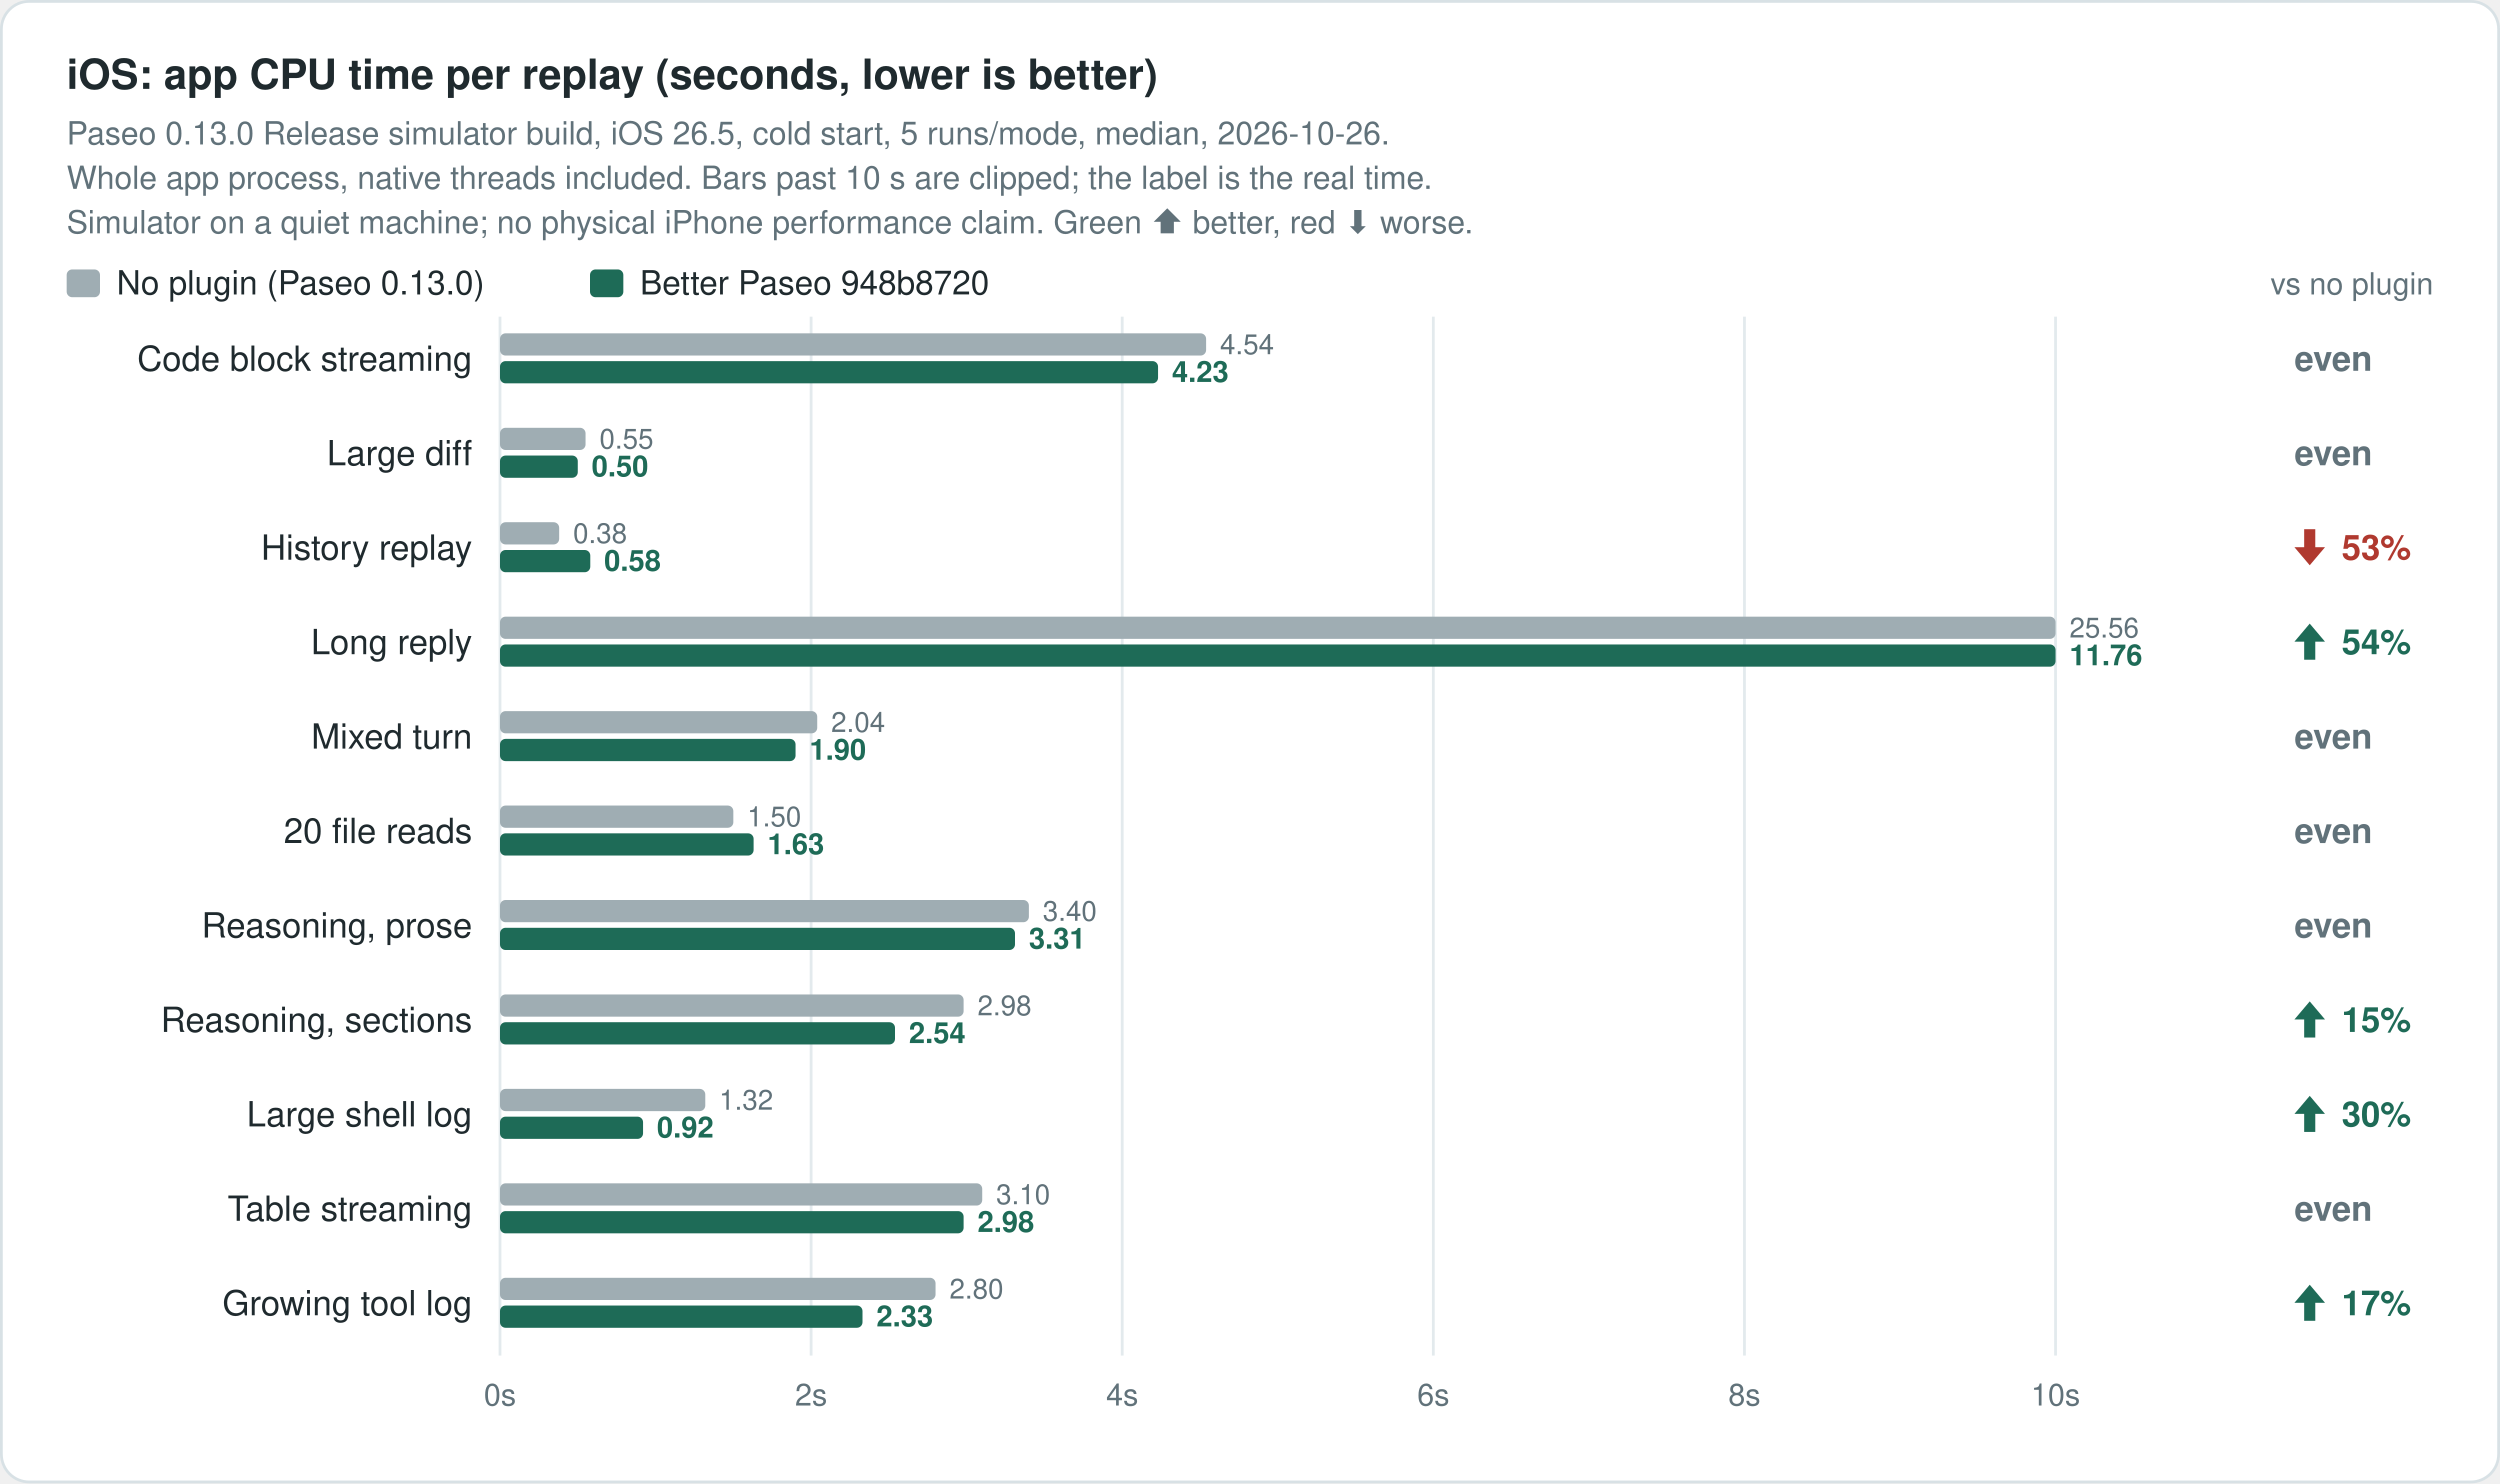
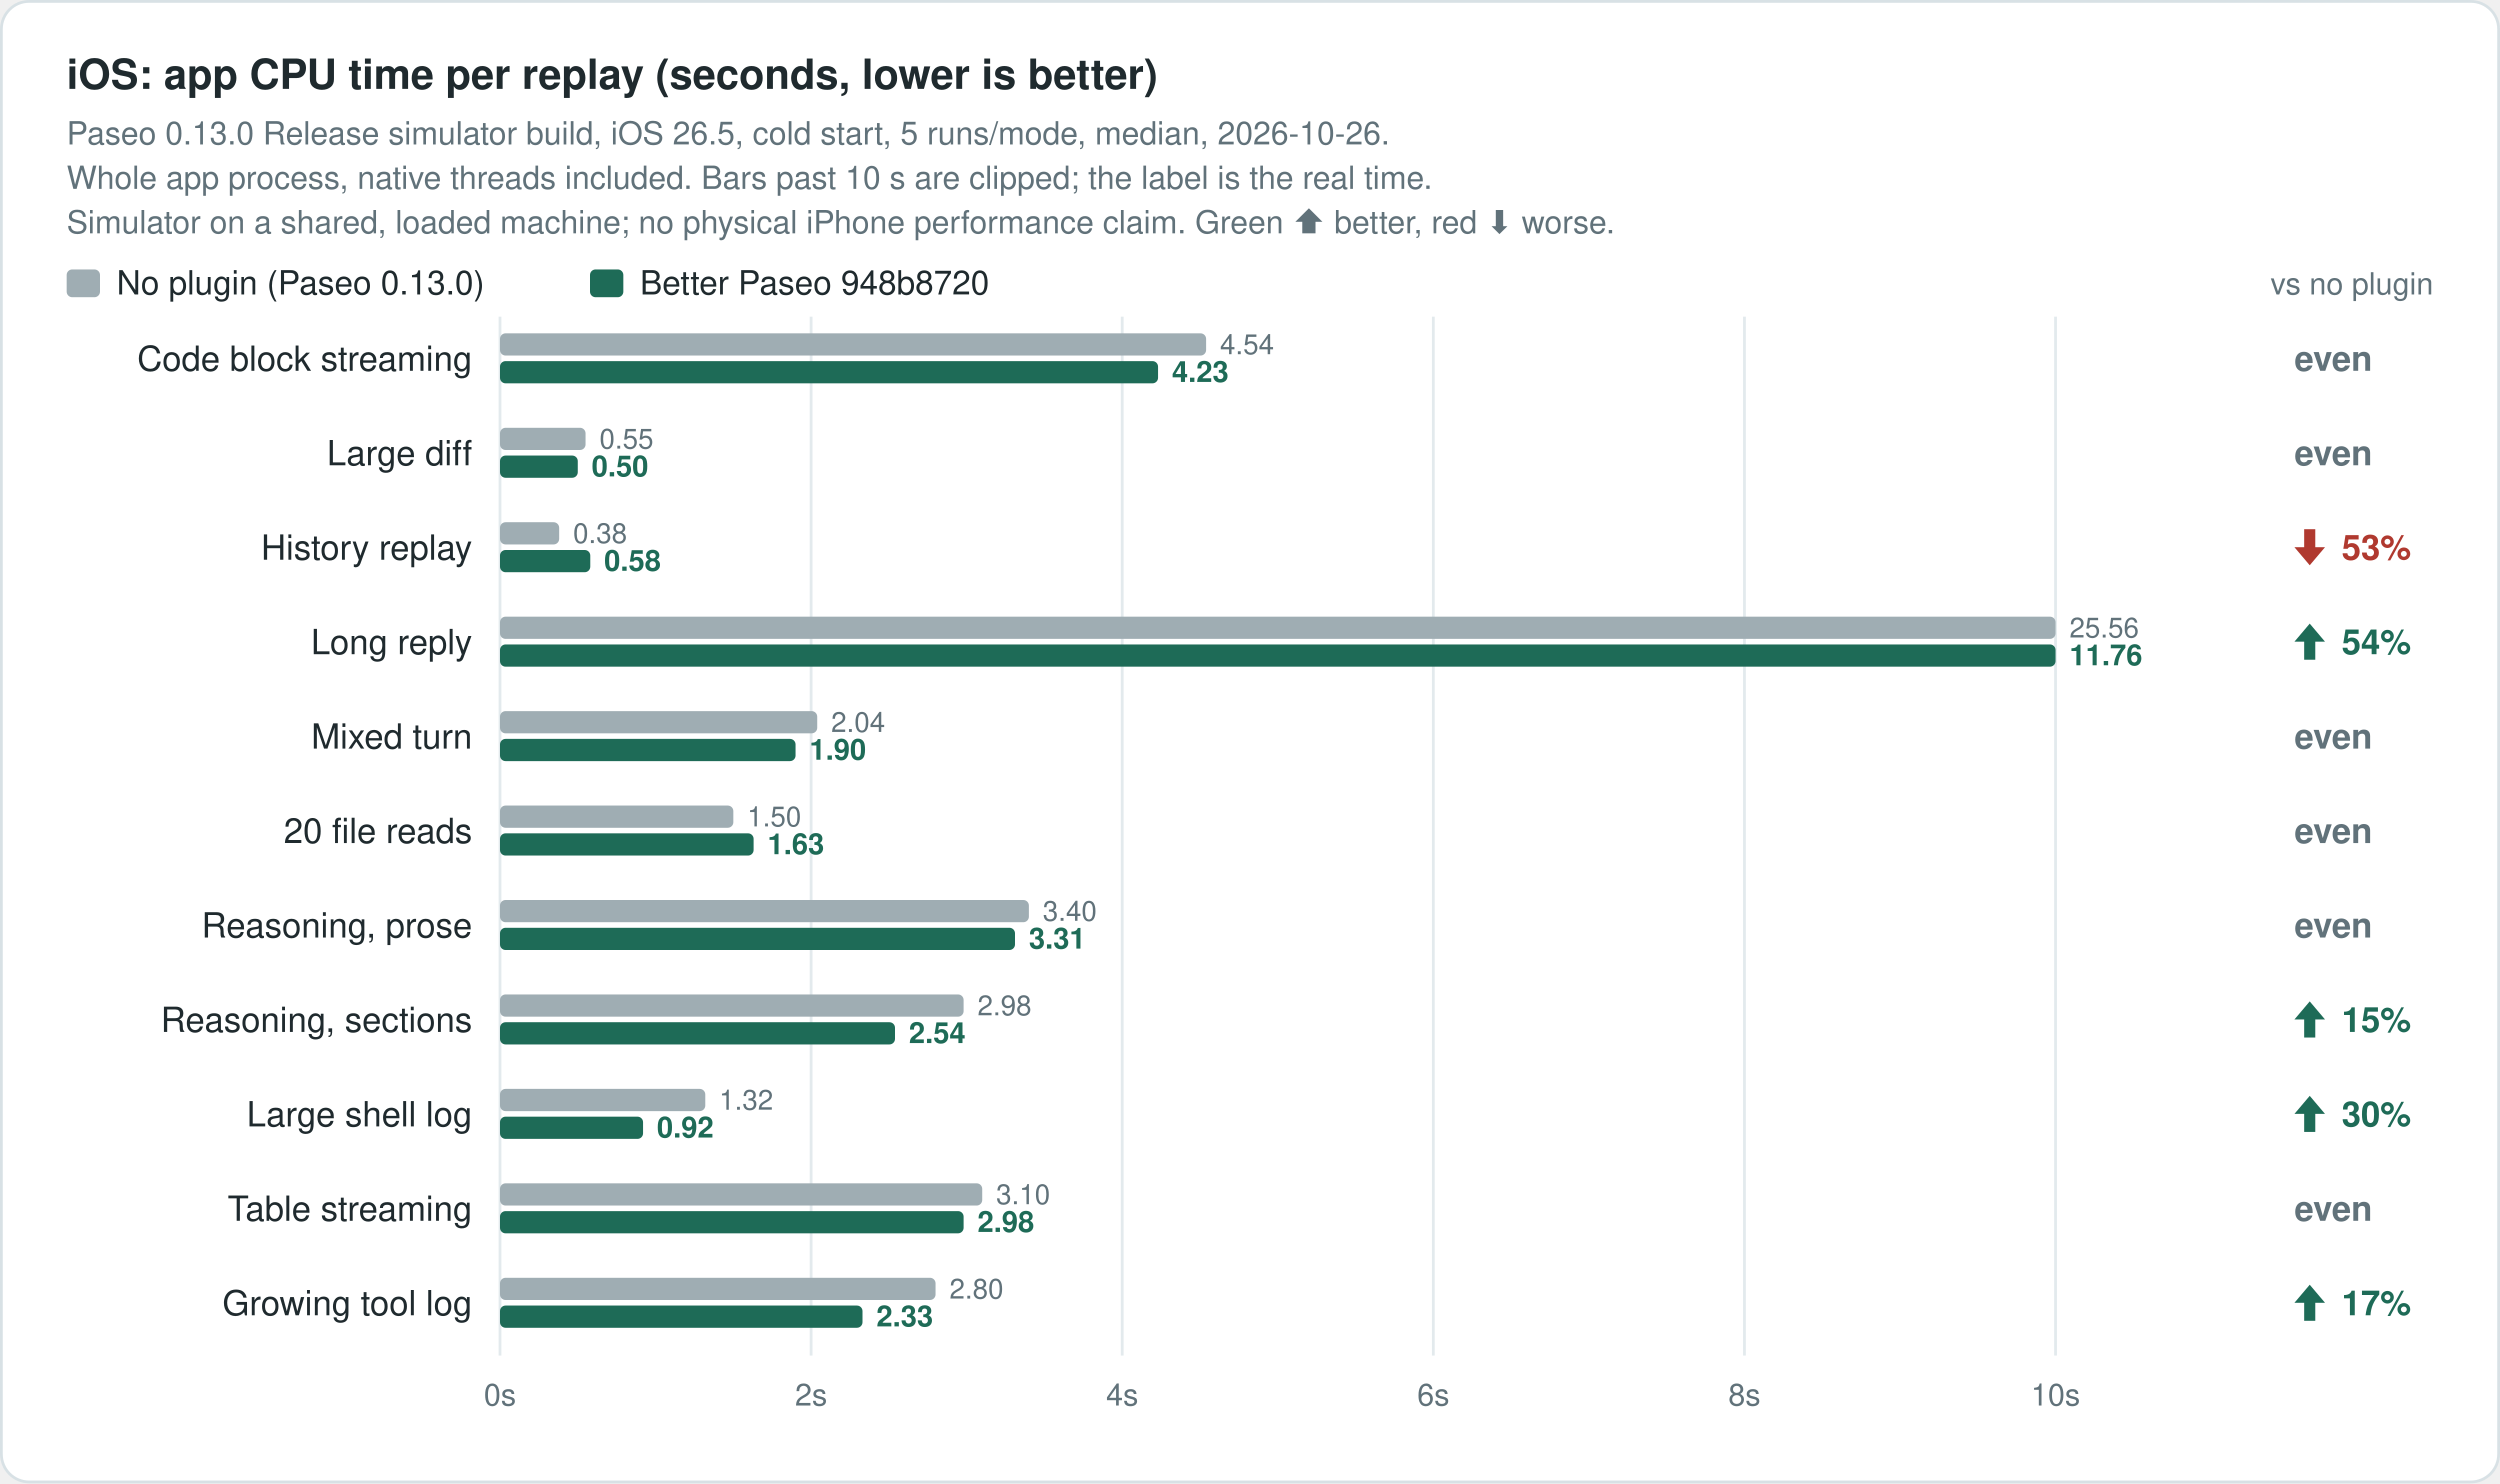
<svg xmlns="http://www.w3.org/2000/svg" viewBox="0 0 900 534" width="900" height="534" role="img">
  <rect x="0.5" y="0.5" width="899" height="533" rx="10" fill="#ffffff" stroke="#d8e1e5" />
  <text x="24.0" y="32.0" text-anchor="start" fill="#1f2a2e" font-size="15" font-weight="600" font-family="-apple-system, BlinkMacSystemFont, 'Segoe UI', Helvetica, Arial, sans-serif">iOS: app CPU time per replay (seconds, lower is better)</text>
  <text x="24.0" y="52.0" text-anchor="start" fill="#61727a" font-size="11.5" font-weight="400" font-family="-apple-system, BlinkMacSystemFont, 'Segoe UI', Helvetica, Arial, sans-serif">Paseo 0.13.0 Release simulator build, iOS 26.5, cold start, 5 runs/mode, median, 2026-10-26.</text>
  <text x="24.0" y="68.0" text-anchor="start" fill="#61727a" font-size="11.5" font-weight="400" font-family="-apple-system, BlinkMacSystemFont, 'Segoe UI', Helvetica, Arial, sans-serif">Whole app process, native threads included. Bars past 10 s are clipped; the label is the real time.</text>
-   <text x="24.0" y="84.0" text-anchor="start" fill="#61727a" font-size="11.5" font-weight="400" font-family="-apple-system, BlinkMacSystemFont, 'Segoe UI', Helvetica, Arial, sans-serif">Simulator on a quiet machine; no physical iPhone performance claim. Green ⬆ better, red ⬇ worse.</text>
+   <text x="24.0" y="84.0" text-anchor="start" fill="#61727a" font-size="11.5" font-weight="400" font-family="-apple-system, BlinkMacSystemFont, 'Segoe UI', Helvetica, Arial, sans-serif">Simulator on a shared, loaded machine; no physical iPhone performance claim. Green ⬆ better, red ⬇ worse.</text>
  <rect x="24.0" y="97.0" width="12.0" height="10" rx="2" fill="#9fadb3" />
  <text x="42.0" y="106.0" text-anchor="start" fill="#1f2a2e" font-size="12" font-weight="400" font-family="-apple-system, BlinkMacSystemFont, 'Segoe UI', Helvetica, Arial, sans-serif">No plugin (Paseo 0.13.0)</text>
  <rect x="212.4" y="97.0" width="12.0" height="10" rx="2" fill="#1e6b57" />
  <text x="230.4" y="106.0" text-anchor="start" fill="#1f2a2e" font-size="12" font-weight="400" font-family="-apple-system, BlinkMacSystemFont, 'Segoe UI', Helvetica, Arial, sans-serif">Better Paseo 948b8720</text>
  <text x="876.0" y="106.0" text-anchor="end" fill="#61727a" font-size="11" font-weight="400" font-family="-apple-system, BlinkMacSystemFont, 'Segoe UI', Helvetica, Arial, sans-serif">vs no plugin</text>
  <line x1="180.0" y1="114" x2="180.0" y2="488" stroke="#e3eaed" stroke-width="1" />
  <text x="180.0" y="506.0" text-anchor="middle" fill="#61727a" font-size="11" font-weight="400" font-family="-apple-system, BlinkMacSystemFont, 'Segoe UI', Helvetica, Arial, sans-serif">0s</text>
  <line x1="292.0" y1="114" x2="292.0" y2="488" stroke="#e3eaed" stroke-width="1" />
  <text x="292.0" y="506.0" text-anchor="middle" fill="#61727a" font-size="11" font-weight="400" font-family="-apple-system, BlinkMacSystemFont, 'Segoe UI', Helvetica, Arial, sans-serif">2s</text>
  <line x1="404.0" y1="114" x2="404.0" y2="488" stroke="#e3eaed" stroke-width="1" />
  <text x="404.0" y="506.0" text-anchor="middle" fill="#61727a" font-size="11" font-weight="400" font-family="-apple-system, BlinkMacSystemFont, 'Segoe UI', Helvetica, Arial, sans-serif">4s</text>
  <line x1="516.0" y1="114" x2="516.0" y2="488" stroke="#e3eaed" stroke-width="1" />
  <text x="516.0" y="506.0" text-anchor="middle" fill="#61727a" font-size="11" font-weight="400" font-family="-apple-system, BlinkMacSystemFont, 'Segoe UI', Helvetica, Arial, sans-serif">6s</text>
  <line x1="628.0" y1="114" x2="628.0" y2="488" stroke="#e3eaed" stroke-width="1" />
  <text x="628.0" y="506.0" text-anchor="middle" fill="#61727a" font-size="11" font-weight="400" font-family="-apple-system, BlinkMacSystemFont, 'Segoe UI', Helvetica, Arial, sans-serif">8s</text>
  <line x1="740.0" y1="114" x2="740.0" y2="488" stroke="#e3eaed" stroke-width="1" />
  <text x="740.0" y="506.0" text-anchor="middle" fill="#61727a" font-size="11" font-weight="400" font-family="-apple-system, BlinkMacSystemFont, 'Segoe UI', Helvetica, Arial, sans-serif">10s</text>
  <text x="170.0" y="133.5" text-anchor="end" fill="#1f2a2e" font-size="12.5" font-weight="400" font-family="-apple-system, BlinkMacSystemFont, 'Segoe UI', Helvetica, Arial, sans-serif">Code block streaming</text>
  <rect x="180.0" y="120.0" width="254.2" height="8" rx="2" fill="#9fadb3" />
  <text x="439.2" y="127.5" text-anchor="start" fill="#61727a" font-size="10" font-weight="400" font-family="-apple-system, BlinkMacSystemFont, 'Segoe UI', Helvetica, Arial, sans-serif">4.54</text>
  <rect x="180.0" y="130.0" width="236.9" height="8" rx="2" fill="#1e6b57" />
  <text x="421.9" y="137.5" text-anchor="start" fill="#1e6b57" font-size="10.5" font-weight="600" font-family="-apple-system, BlinkMacSystemFont, 'Segoe UI', Helvetica, Arial, sans-serif">4.23</text>
  <text x="826.0" y="133.5" text-anchor="start" fill="#61727a" font-size="12.5" font-weight="600" font-family="-apple-system, BlinkMacSystemFont, 'Segoe UI', Helvetica, Arial, sans-serif">even</text>
  <text x="170.0" y="167.5" text-anchor="end" fill="#1f2a2e" font-size="12.5" font-weight="400" font-family="-apple-system, BlinkMacSystemFont, 'Segoe UI', Helvetica, Arial, sans-serif">Large diff</text>
  <rect x="180.0" y="154.0" width="30.8" height="8" rx="2" fill="#9fadb3" />
  <text x="215.8" y="161.5" text-anchor="start" fill="#61727a" font-size="10" font-weight="400" font-family="-apple-system, BlinkMacSystemFont, 'Segoe UI', Helvetica, Arial, sans-serif">0.55</text>
  <rect x="180.0" y="164.0" width="28.0" height="8" rx="2" fill="#1e6b57" />
  <text x="213.0" y="171.5" text-anchor="start" fill="#1e6b57" font-size="10.5" font-weight="600" font-family="-apple-system, BlinkMacSystemFont, 'Segoe UI', Helvetica, Arial, sans-serif">0.50</text>
  <text x="826.0" y="167.5" text-anchor="start" fill="#61727a" font-size="12.5" font-weight="600" font-family="-apple-system, BlinkMacSystemFont, 'Segoe UI', Helvetica, Arial, sans-serif">even</text>
  <text x="170.0" y="201.5" text-anchor="end" fill="#1f2a2e" font-size="12.5" font-weight="400" font-family="-apple-system, BlinkMacSystemFont, 'Segoe UI', Helvetica, Arial, sans-serif">History replay</text>
  <rect x="180.0" y="188.0" width="21.3" height="8" rx="2" fill="#9fadb3" />
  <text x="206.3" y="195.5" text-anchor="start" fill="#61727a" font-size="10" font-weight="400" font-family="-apple-system, BlinkMacSystemFont, 'Segoe UI', Helvetica, Arial, sans-serif">0.38</text>
  <rect x="180.0" y="198.0" width="32.5" height="8" rx="2" fill="#1e6b57" />
  <text x="217.5" y="205.5" text-anchor="start" fill="#1e6b57" font-size="10.5" font-weight="600" font-family="-apple-system, BlinkMacSystemFont, 'Segoe UI', Helvetica, Arial, sans-serif">0.58</text>
  <path fill="#b0392f" d="M831.5,203.5 L837.0,197.0 L833.5,197.0 L833.5,190.5 L829.5,190.5 L829.5,197.0 L826.0,197.0 Z" />
  <text x="843.0" y="201.5" text-anchor="start" fill="#b0392f" font-size="12.5" font-weight="600" font-family="-apple-system, BlinkMacSystemFont, 'Segoe UI', Helvetica, Arial, sans-serif">53%</text>
  <text x="170.0" y="235.5" text-anchor="end" fill="#1f2a2e" font-size="12.5" font-weight="400" font-family="-apple-system, BlinkMacSystemFont, 'Segoe UI', Helvetica, Arial, sans-serif">Long reply</text>
  <rect x="180.0" y="222.0" width="560.0" height="8" rx="2" fill="#9fadb3" />
  <text x="745.0" y="229.5" text-anchor="start" fill="#61727a" font-size="10" font-weight="400" font-family="-apple-system, BlinkMacSystemFont, 'Segoe UI', Helvetica, Arial, sans-serif">25.56</text>
  <rect x="180.0" y="232.0" width="560.0" height="8" rx="2" fill="#1e6b57" />
  <text x="745.0" y="239.5" text-anchor="start" fill="#1e6b57" font-size="10.5" font-weight="600" font-family="-apple-system, BlinkMacSystemFont, 'Segoe UI', Helvetica, Arial, sans-serif">11.76</text>
  <path fill="#1e6b57" d="M831.5,224.5 L837.0,231.0 L833.5,231.0 L833.5,237.5 L829.5,237.5 L829.5,231.0 L826.0,231.0 Z" />
  <text x="843.0" y="235.5" text-anchor="start" fill="#1e6b57" font-size="12.5" font-weight="600" font-family="-apple-system, BlinkMacSystemFont, 'Segoe UI', Helvetica, Arial, sans-serif">54%</text>
  <text x="170.0" y="269.5" text-anchor="end" fill="#1f2a2e" font-size="12.5" font-weight="400" font-family="-apple-system, BlinkMacSystemFont, 'Segoe UI', Helvetica, Arial, sans-serif">Mixed turn</text>
  <rect x="180.0" y="256.0" width="114.2" height="8" rx="2" fill="#9fadb3" />
  <text x="299.2" y="263.5" text-anchor="start" fill="#61727a" font-size="10" font-weight="400" font-family="-apple-system, BlinkMacSystemFont, 'Segoe UI', Helvetica, Arial, sans-serif">2.04</text>
  <rect x="180.0" y="266.0" width="106.4" height="8" rx="2" fill="#1e6b57" />
  <text x="291.4" y="273.5" text-anchor="start" fill="#1e6b57" font-size="10.5" font-weight="600" font-family="-apple-system, BlinkMacSystemFont, 'Segoe UI', Helvetica, Arial, sans-serif">1.90</text>
  <text x="826.0" y="269.5" text-anchor="start" fill="#61727a" font-size="12.5" font-weight="600" font-family="-apple-system, BlinkMacSystemFont, 'Segoe UI', Helvetica, Arial, sans-serif">even</text>
  <text x="170.0" y="303.5" text-anchor="end" fill="#1f2a2e" font-size="12.5" font-weight="400" font-family="-apple-system, BlinkMacSystemFont, 'Segoe UI', Helvetica, Arial, sans-serif">20 file reads</text>
  <rect x="180.0" y="290.0" width="84.0" height="8" rx="2" fill="#9fadb3" />
  <text x="269.0" y="297.5" text-anchor="start" fill="#61727a" font-size="10" font-weight="400" font-family="-apple-system, BlinkMacSystemFont, 'Segoe UI', Helvetica, Arial, sans-serif">1.50</text>
  <rect x="180.0" y="300.0" width="91.3" height="8" rx="2" fill="#1e6b57" />
  <text x="276.3" y="307.5" text-anchor="start" fill="#1e6b57" font-size="10.5" font-weight="600" font-family="-apple-system, BlinkMacSystemFont, 'Segoe UI', Helvetica, Arial, sans-serif">1.63</text>
  <text x="826.0" y="303.5" text-anchor="start" fill="#61727a" font-size="12.5" font-weight="600" font-family="-apple-system, BlinkMacSystemFont, 'Segoe UI', Helvetica, Arial, sans-serif">even</text>
  <text x="170.0" y="337.5" text-anchor="end" fill="#1f2a2e" font-size="12.5" font-weight="400" font-family="-apple-system, BlinkMacSystemFont, 'Segoe UI', Helvetica, Arial, sans-serif">Reasoning, prose</text>
  <rect x="180.0" y="324.0" width="190.4" height="8" rx="2" fill="#9fadb3" />
  <text x="375.4" y="331.5" text-anchor="start" fill="#61727a" font-size="10" font-weight="400" font-family="-apple-system, BlinkMacSystemFont, 'Segoe UI', Helvetica, Arial, sans-serif">3.40</text>
  <rect x="180.0" y="334.0" width="185.4" height="8" rx="2" fill="#1e6b57" />
  <text x="370.4" y="341.5" text-anchor="start" fill="#1e6b57" font-size="10.5" font-weight="600" font-family="-apple-system, BlinkMacSystemFont, 'Segoe UI', Helvetica, Arial, sans-serif">3.31</text>
  <text x="826.0" y="337.5" text-anchor="start" fill="#61727a" font-size="12.5" font-weight="600" font-family="-apple-system, BlinkMacSystemFont, 'Segoe UI', Helvetica, Arial, sans-serif">even</text>
  <text x="170.0" y="371.5" text-anchor="end" fill="#1f2a2e" font-size="12.5" font-weight="400" font-family="-apple-system, BlinkMacSystemFont, 'Segoe UI', Helvetica, Arial, sans-serif">Reasoning, sections</text>
  <rect x="180.0" y="358.0" width="166.9" height="8" rx="2" fill="#9fadb3" />
  <text x="351.9" y="365.5" text-anchor="start" fill="#61727a" font-size="10" font-weight="400" font-family="-apple-system, BlinkMacSystemFont, 'Segoe UI', Helvetica, Arial, sans-serif">2.98</text>
  <rect x="180.0" y="368.0" width="142.2" height="8" rx="2" fill="#1e6b57" />
  <text x="327.2" y="375.5" text-anchor="start" fill="#1e6b57" font-size="10.5" font-weight="600" font-family="-apple-system, BlinkMacSystemFont, 'Segoe UI', Helvetica, Arial, sans-serif">2.54</text>
  <path fill="#1e6b57" d="M831.5,360.5 L837.0,367.0 L833.5,367.0 L833.5,373.5 L829.5,373.5 L829.5,367.0 L826.0,367.0 Z" />
  <text x="843.0" y="371.5" text-anchor="start" fill="#1e6b57" font-size="12.5" font-weight="600" font-family="-apple-system, BlinkMacSystemFont, 'Segoe UI', Helvetica, Arial, sans-serif">15%</text>
  <text x="170.0" y="405.5" text-anchor="end" fill="#1f2a2e" font-size="12.5" font-weight="400" font-family="-apple-system, BlinkMacSystemFont, 'Segoe UI', Helvetica, Arial, sans-serif">Large shell log</text>
  <rect x="180.0" y="392.0" width="73.9" height="8" rx="2" fill="#9fadb3" />
  <text x="258.9" y="399.5" text-anchor="start" fill="#61727a" font-size="10" font-weight="400" font-family="-apple-system, BlinkMacSystemFont, 'Segoe UI', Helvetica, Arial, sans-serif">1.32</text>
  <rect x="180.0" y="402.0" width="51.5" height="8" rx="2" fill="#1e6b57" />
  <text x="236.5" y="409.5" text-anchor="start" fill="#1e6b57" font-size="10.5" font-weight="600" font-family="-apple-system, BlinkMacSystemFont, 'Segoe UI', Helvetica, Arial, sans-serif">0.92</text>
  <path fill="#1e6b57" d="M831.5,394.5 L837.0,401.0 L833.5,401.0 L833.5,407.5 L829.5,407.5 L829.5,401.0 L826.0,401.0 Z" />
  <text x="843.0" y="405.5" text-anchor="start" fill="#1e6b57" font-size="12.5" font-weight="600" font-family="-apple-system, BlinkMacSystemFont, 'Segoe UI', Helvetica, Arial, sans-serif">30%</text>
  <text x="170.0" y="439.5" text-anchor="end" fill="#1f2a2e" font-size="12.5" font-weight="400" font-family="-apple-system, BlinkMacSystemFont, 'Segoe UI', Helvetica, Arial, sans-serif">Table streaming</text>
  <rect x="180.0" y="426.0" width="173.6" height="8" rx="2" fill="#9fadb3" />
  <text x="358.6" y="433.5" text-anchor="start" fill="#61727a" font-size="10" font-weight="400" font-family="-apple-system, BlinkMacSystemFont, 'Segoe UI', Helvetica, Arial, sans-serif">3.10</text>
  <rect x="180.0" y="436.0" width="166.9" height="8" rx="2" fill="#1e6b57" />
  <text x="351.9" y="443.5" text-anchor="start" fill="#1e6b57" font-size="10.5" font-weight="600" font-family="-apple-system, BlinkMacSystemFont, 'Segoe UI', Helvetica, Arial, sans-serif">2.98</text>
  <text x="826.0" y="439.5" text-anchor="start" fill="#61727a" font-size="12.5" font-weight="600" font-family="-apple-system, BlinkMacSystemFont, 'Segoe UI', Helvetica, Arial, sans-serif">even</text>
  <text x="170.0" y="473.5" text-anchor="end" fill="#1f2a2e" font-size="12.5" font-weight="400" font-family="-apple-system, BlinkMacSystemFont, 'Segoe UI', Helvetica, Arial, sans-serif">Growing tool log</text>
  <rect x="180.0" y="460.0" width="156.8" height="8" rx="2" fill="#9fadb3" />
  <text x="341.8" y="467.5" text-anchor="start" fill="#61727a" font-size="10" font-weight="400" font-family="-apple-system, BlinkMacSystemFont, 'Segoe UI', Helvetica, Arial, sans-serif">2.80</text>
  <rect x="180.0" y="470.0" width="130.5" height="8" rx="2" fill="#1e6b57" />
  <text x="315.5" y="477.5" text-anchor="start" fill="#1e6b57" font-size="10.5" font-weight="600" font-family="-apple-system, BlinkMacSystemFont, 'Segoe UI', Helvetica, Arial, sans-serif">2.33</text>
  <path fill="#1e6b57" d="M831.5,462.5 L837.0,469.0 L833.5,469.0 L833.5,475.5 L829.5,475.5 L829.5,469.0 L826.0,469.0 Z" />
  <text x="843.0" y="473.5" text-anchor="start" fill="#1e6b57" font-size="12.5" font-weight="600" font-family="-apple-system, BlinkMacSystemFont, 'Segoe UI', Helvetica, Arial, sans-serif">17%</text>
</svg>
